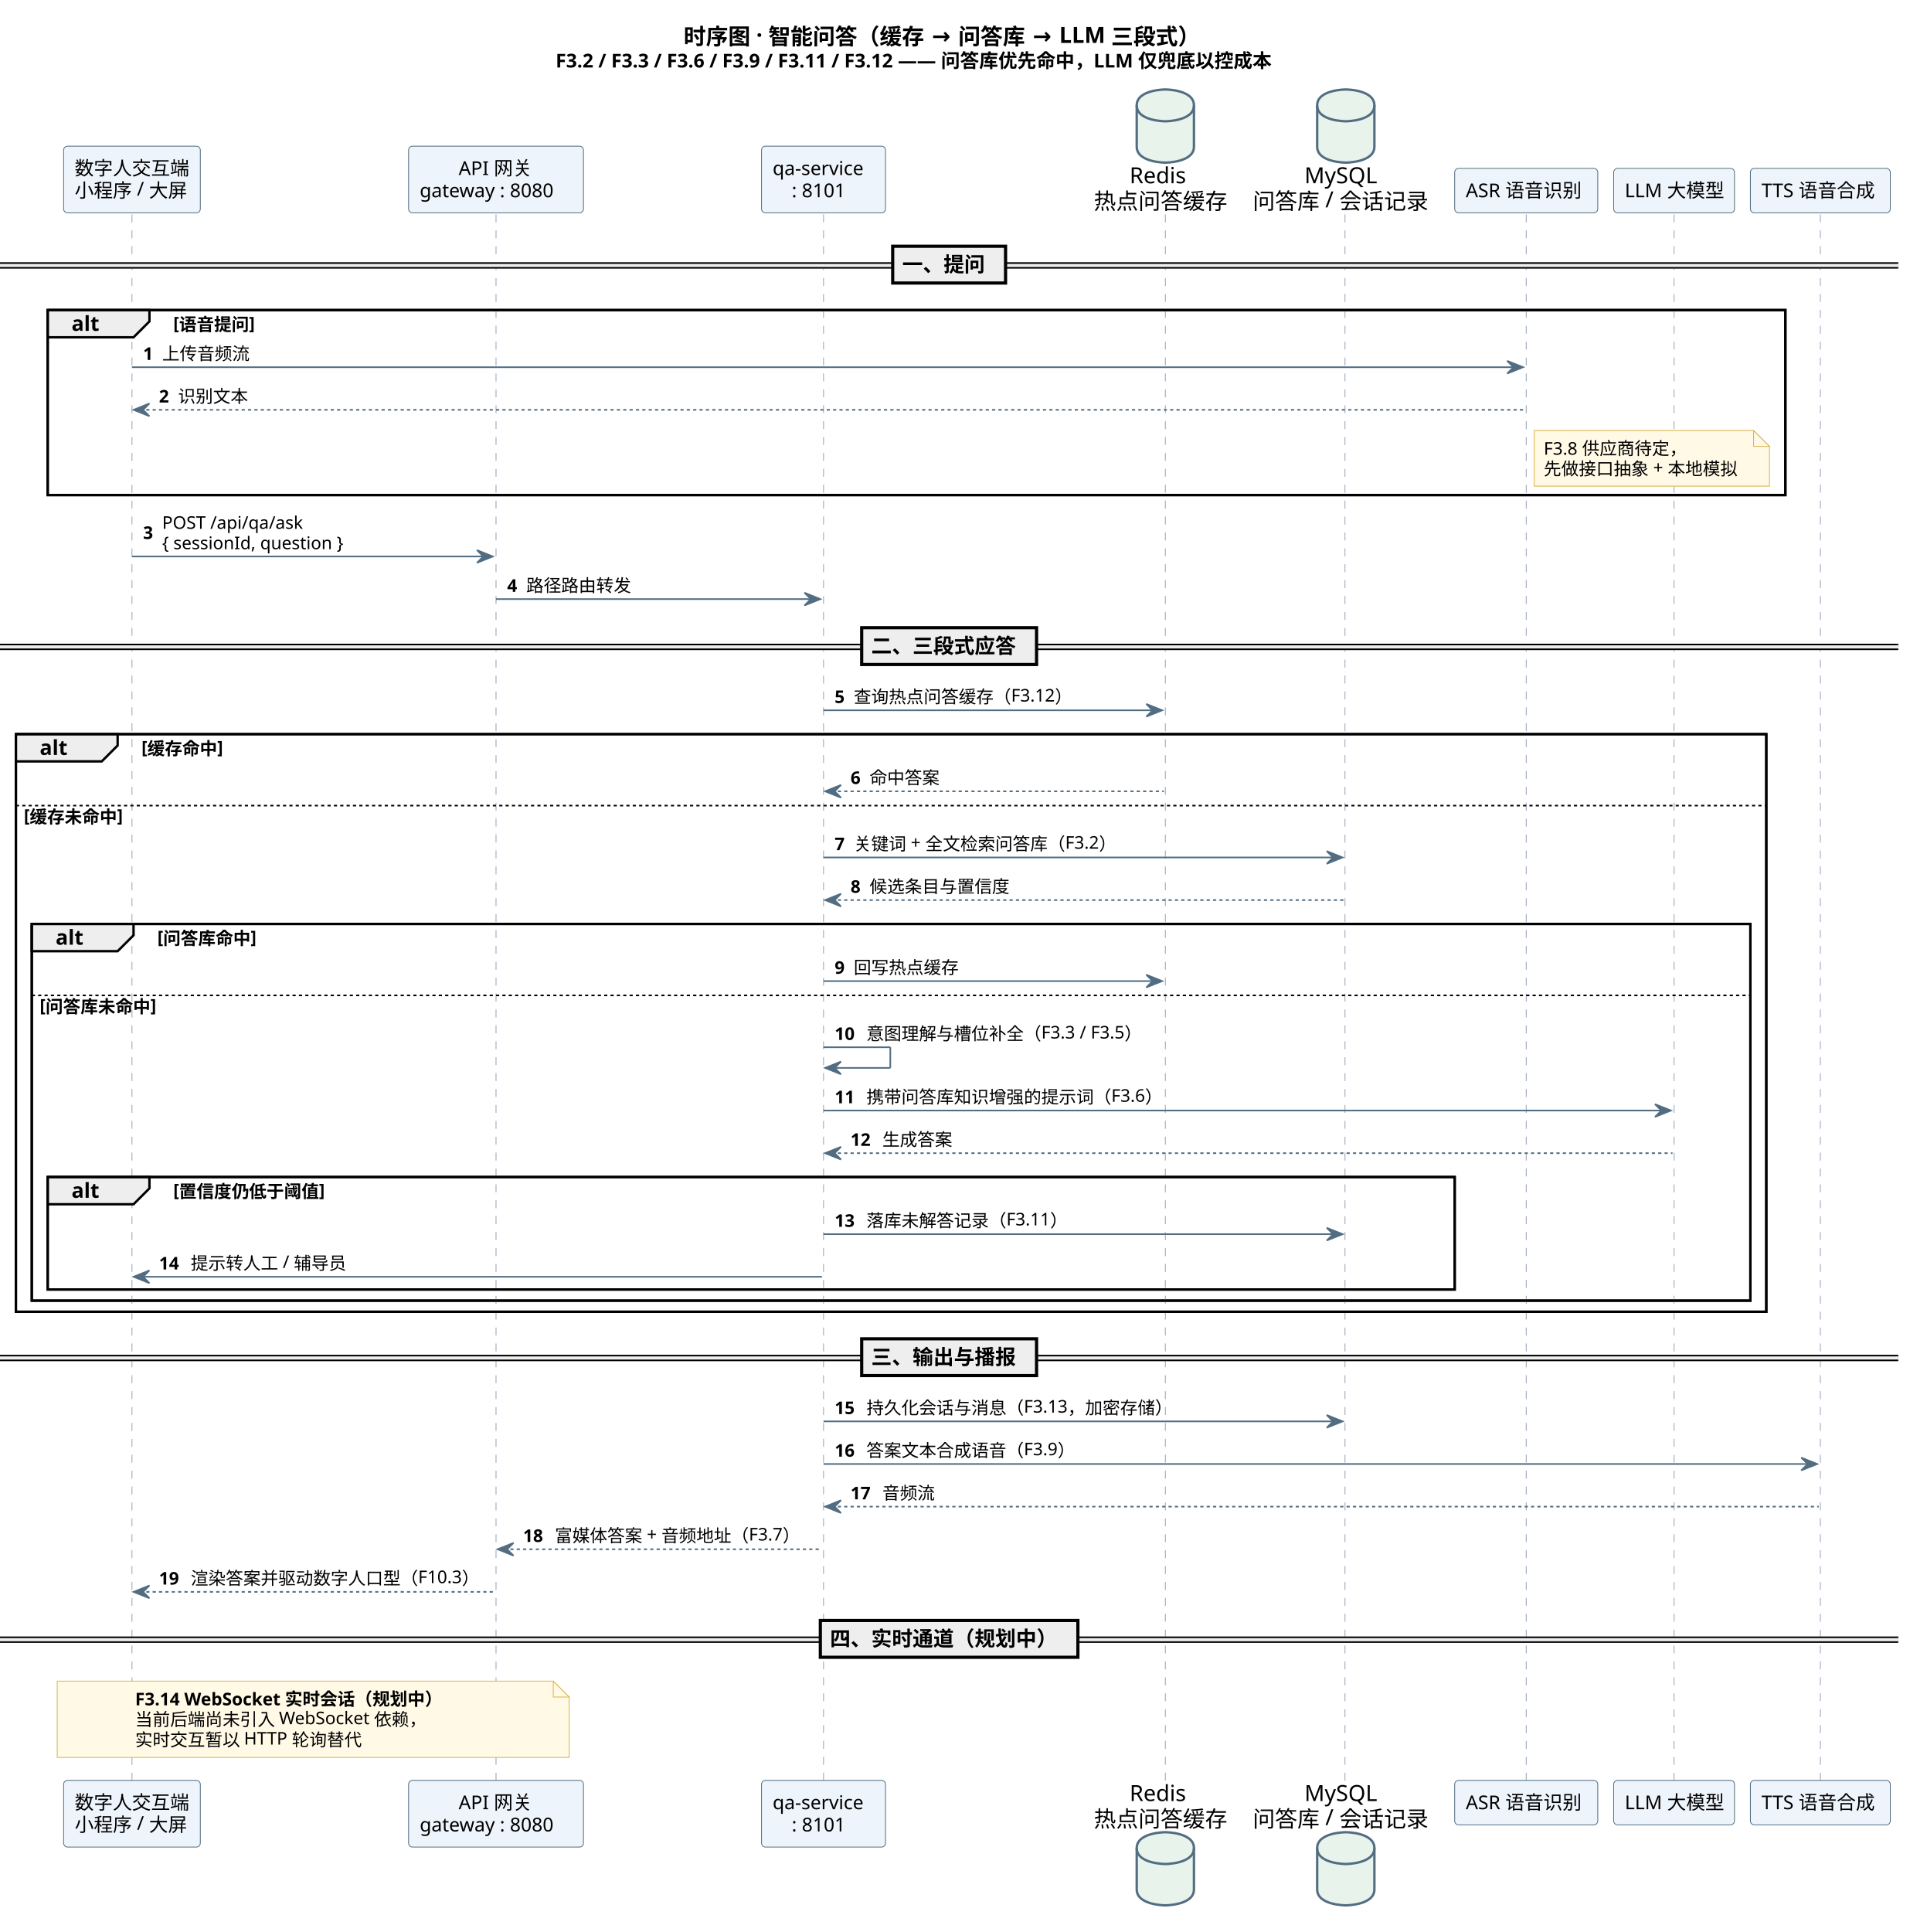
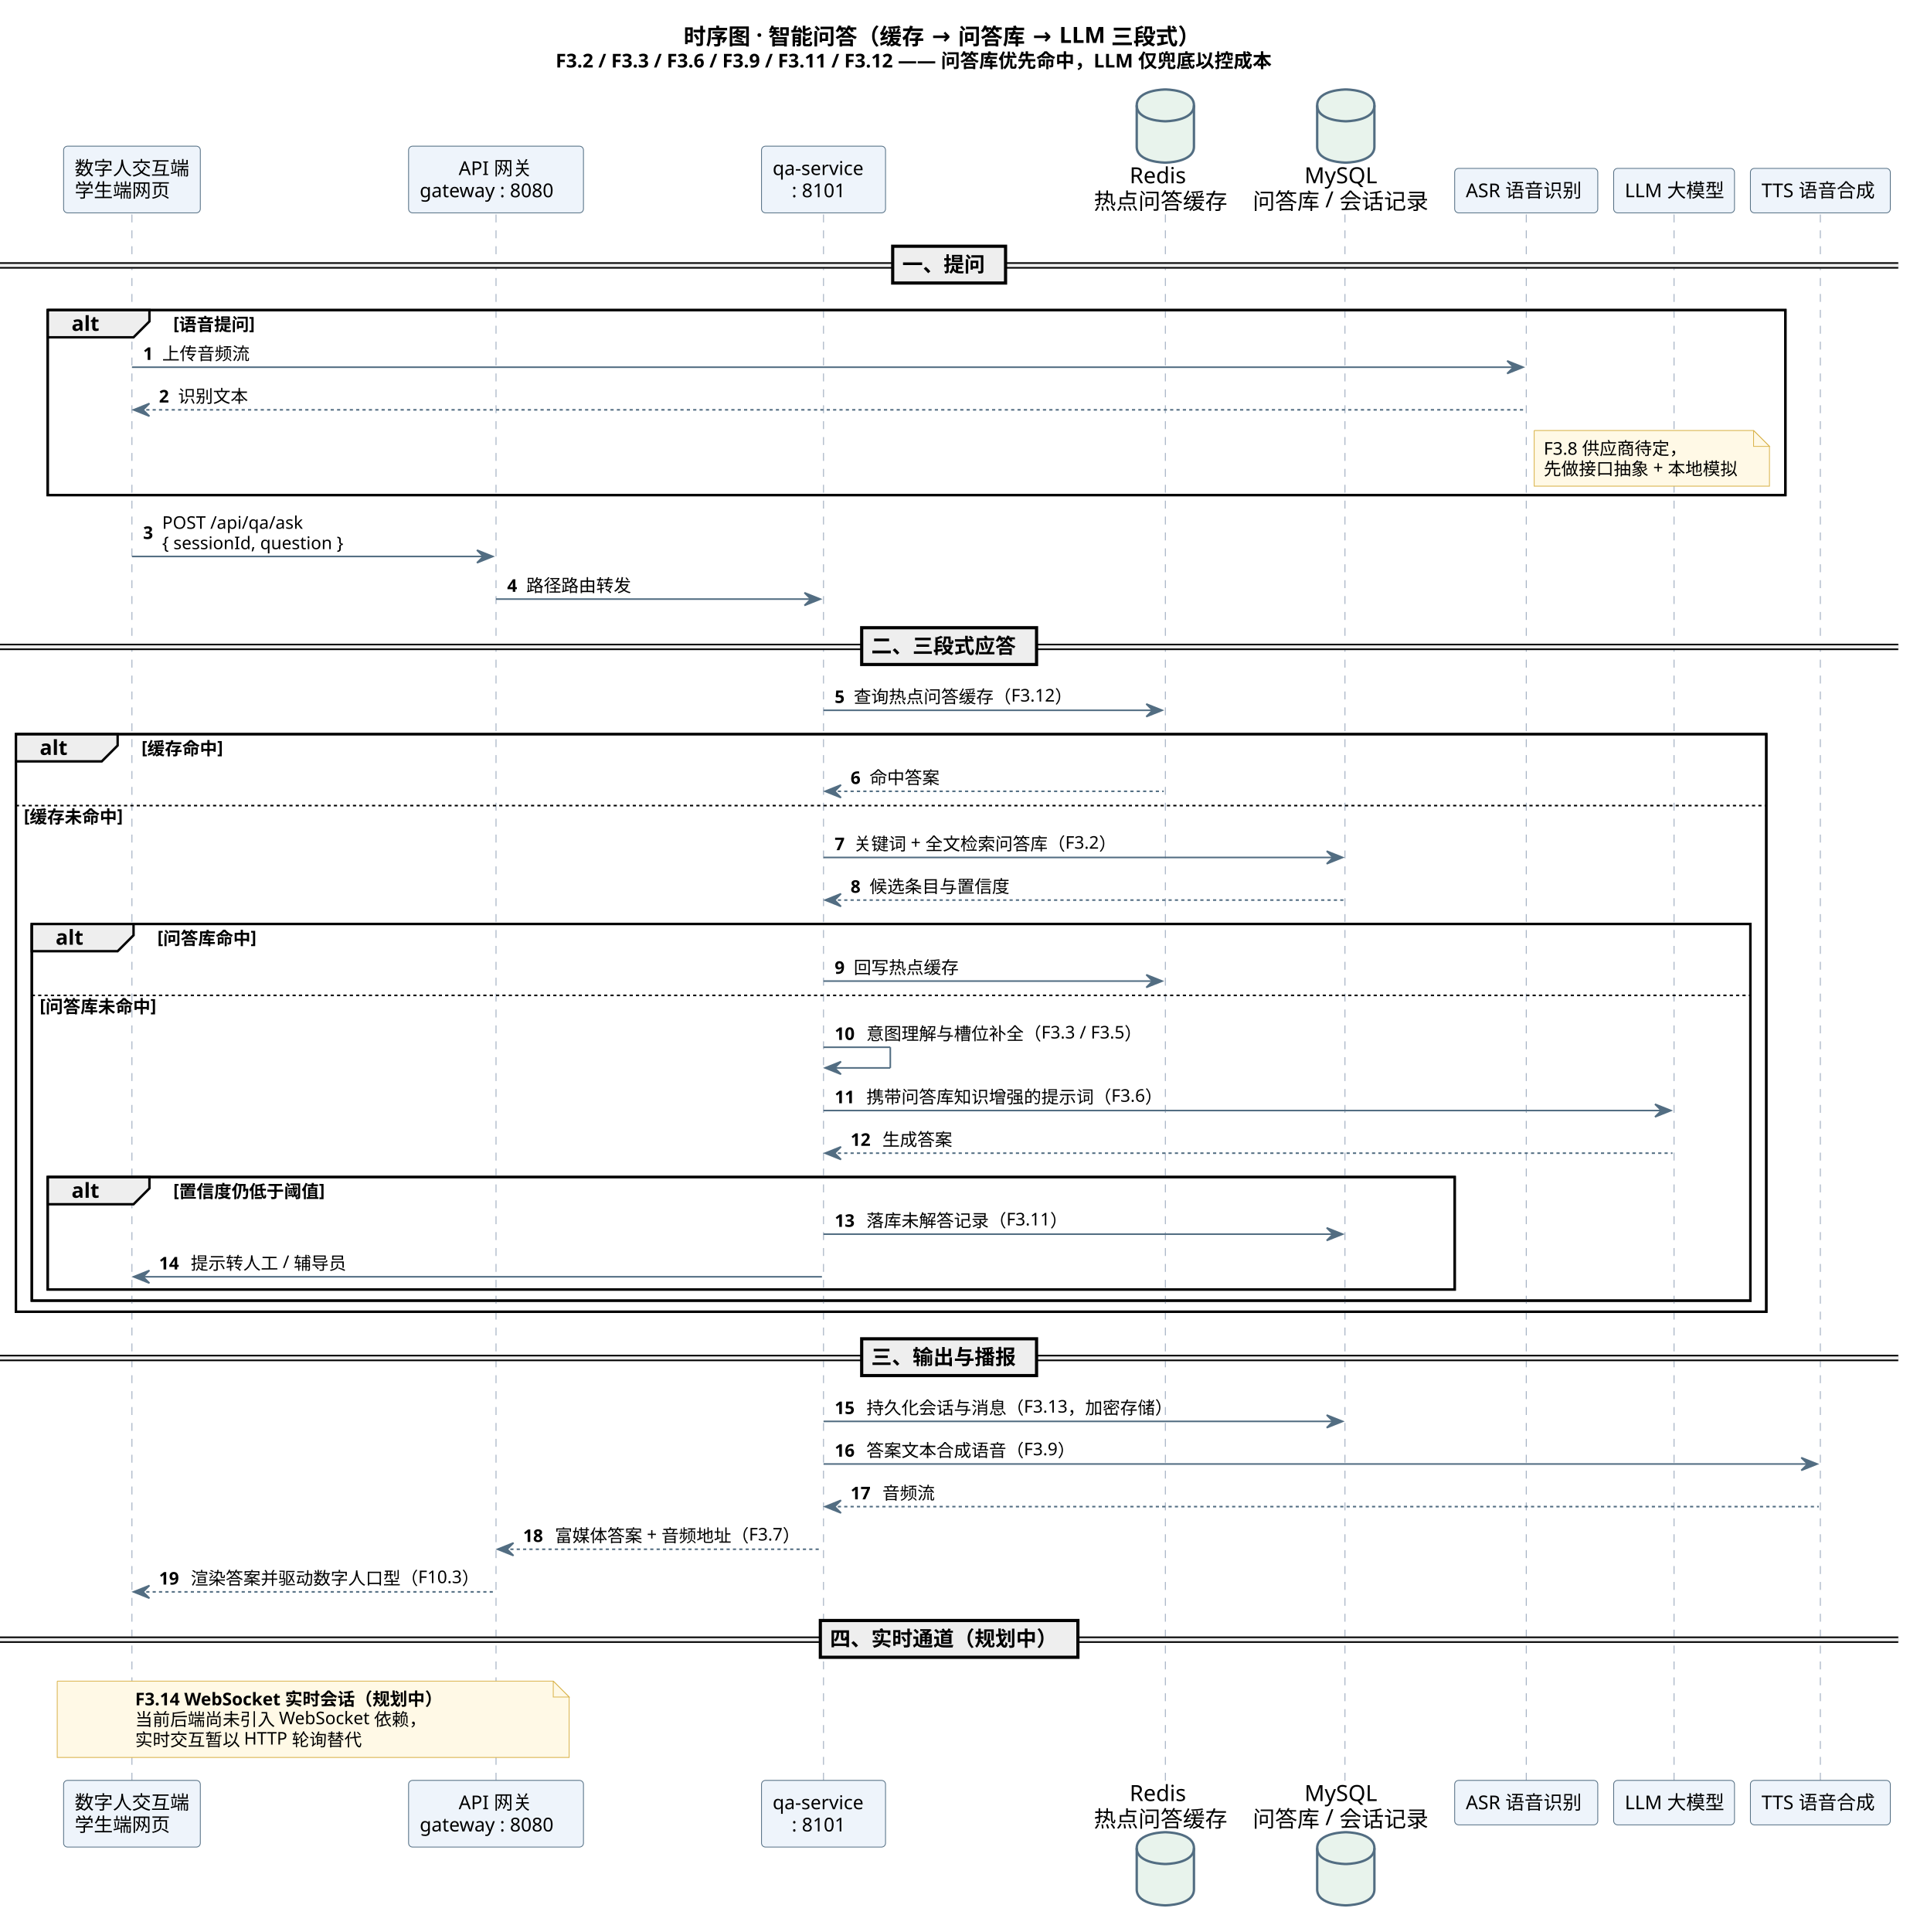
<svg xmlns="http://www.w3.org/2000/svg" contentStyleType="text/css" height="1215px" preserveAspectRatio="none" style="width:1201px;height:1215px;background:#FFFFFF;" version="1.1" viewBox="0 0 1201 1215" width="1201px" zoomAndPan="magnify">
  <defs />
  <g>
    <text fill="#000000" font-family="Microsoft YaHei" font-size="14" font-weight="bold" lengthAdjust="spacing" textLength="333" x="430" y="27.995">时序图 · 智能问答（缓存 → 问答库 → LLM 三段式）</text>
    <text fill="#000000" font-family="Microsoft YaHei" font-size="12" font-weight="bold" lengthAdjust="spacing" textLength="494" x="349.5" y="42.435">F3.2 / F3.3 / F3.6 / F3.9 / F3.11 / F3.12 —— 问答库优先命中，LLM 仅兜底以控成本</text>
    <rect fill="none" height="116.352" style="stroke:#000000;stroke-width:1.5;" width="1093" x="30" y="194.992" />
    <rect fill="none" height="363.25" style="stroke:#000000;stroke-width:1.5;" width="1101" x="10" y="461.695" />
    <rect fill="none" height="236.898" style="stroke:#000000;stroke-width:1.5;" width="1081" x="20" y="581.047" />
    <rect fill="none" height="70.742" style="stroke:#000000;stroke-width:1.5;" width="885" x="30" y="740.203" />
    <line style="stroke:#94A3B8;stroke-width:0.5;stroke-dasharray:5.0,5.0;" x1="83" x2="83" y1="134.859" y2="1120.648" />
    <line style="stroke:#94A3B8;stroke-width:0.5;stroke-dasharray:5.0,5.0;" x1="312" x2="312" y1="134.859" y2="1120.648" />
    <line style="stroke:#94A3B8;stroke-width:0.5;stroke-dasharray:5.0,5.0;" x1="518" x2="518" y1="134.859" y2="1120.648" />
    <line style="stroke:#94A3B8;stroke-width:0.5;stroke-dasharray:5.0,5.0;" x1="733" x2="733" y1="134.859" y2="1120.648" />
    <line style="stroke:#94A3B8;stroke-width:0.5;stroke-dasharray:5.0,5.0;" x1="846" x2="846" y1="134.859" y2="1120.648" />
    <line style="stroke:#94A3B8;stroke-width:0.5;stroke-dasharray:5.0,5.0;" x1="960" x2="960" y1="134.859" y2="1120.648" />
    <line style="stroke:#94A3B8;stroke-width:0.5;stroke-dasharray:5.0,5.0;" x1="1053" x2="1053" y1="134.859" y2="1120.648" />
    <line style="stroke:#94A3B8;stroke-width:0.5;stroke-dasharray:5.0,5.0;" x1="1145" x2="1145" y1="134.859" y2="1120.648" />
    <rect fill="#EEF4FB" height="41.938" rx="2.5" ry="2.5" style="stroke:#526D82;stroke-width:0.5;" width="86" x="40" y="91.922" />
    <text fill="#000000" font-family="Microsoft YaHei" font-size="12" lengthAdjust="spacing" textLength="72" x="47" y="110.061">数字人交互端</text>
-     <text fill="#000000" font-family="Microsoft YaHei" font-size="12" lengthAdjust="spacing" textLength="72" x="47" y="124.029">小程序 / 大屏</text>
+     <text fill="#000000" font-family="Microsoft YaHei" font-size="12" lengthAdjust="spacing" textLength="72" x="47" y="124.029">学生端网页</text>
    <rect fill="#EEF4FB" height="41.938" rx="2.5" ry="2.5" style="stroke:#526D82;stroke-width:0.5;" width="86" x="40" y="1119.648" />
    <text fill="#000000" font-family="Microsoft YaHei" font-size="12" lengthAdjust="spacing" textLength="72" x="47" y="1137.787">数字人交互端</text>
-     <text fill="#000000" font-family="Microsoft YaHei" font-size="12" lengthAdjust="spacing" textLength="72" x="47" y="1151.756">小程序 / 大屏</text>
+     <text fill="#000000" font-family="Microsoft YaHei" font-size="12" lengthAdjust="spacing" textLength="72" x="47" y="1151.756">学生端网页</text>
    <rect fill="#EEF4FB" height="41.938" rx="2.5" ry="2.5" style="stroke:#526D82;stroke-width:0.5;" width="110" x="257" y="91.922" />
    <text fill="#000000" font-family="Microsoft YaHei" font-size="12" lengthAdjust="spacing" textLength="47" x="288.5" y="110.061">API 网关</text>
    <text fill="#000000" font-family="Microsoft YaHei" font-size="12" lengthAdjust="spacing" textLength="96" x="264" y="124.029">gateway : 8080</text>
    <rect fill="#EEF4FB" height="41.938" rx="2.5" ry="2.5" style="stroke:#526D82;stroke-width:0.5;" width="110" x="257" y="1119.648" />
    <text fill="#000000" font-family="Microsoft YaHei" font-size="12" lengthAdjust="spacing" textLength="47" x="288.5" y="1137.787">API 网关</text>
    <text fill="#000000" font-family="Microsoft YaHei" font-size="12" lengthAdjust="spacing" textLength="96" x="264" y="1151.756">gateway : 8080</text>
    <rect fill="#EEF4FB" height="41.938" rx="2.5" ry="2.5" style="stroke:#526D82;stroke-width:0.5;" width="78" x="479" y="91.922" />
    <text fill="#000000" font-family="Microsoft YaHei" font-size="12" lengthAdjust="spacing" textLength="64" x="486" y="110.061">qa-service</text>
    <text fill="#000000" font-family="Microsoft YaHei" font-size="12" lengthAdjust="spacing" textLength="40" x="498" y="124.029">: 8101</text>
    <rect fill="#EEF4FB" height="41.938" rx="2.5" ry="2.5" style="stroke:#526D82;stroke-width:0.5;" width="78" x="479" y="1119.648" />
    <text fill="#000000" font-family="Microsoft YaHei" font-size="12" lengthAdjust="spacing" textLength="64" x="486" y="1137.787">qa-service</text>
    <text fill="#000000" font-family="Microsoft YaHei" font-size="12" lengthAdjust="spacing" textLength="40" x="498" y="1151.756">: 8101</text>
    <text fill="#000000" font-family="Microsoft YaHei" font-size="14" lengthAdjust="spacing" textLength="39" x="710.5" y="115.261">Redis</text>
    <text fill="#000000" font-family="Microsoft YaHei" font-size="14" lengthAdjust="spacing" textLength="84" x="688" y="131.558">热点问答缓存</text>
    <path d="M715,66.266 C715,56.266 733,56.266 733,56.266 C733,56.266 751,56.266 751,66.266 L751,92.266 C751,102.266 733,102.266 733,102.266 C733,102.266 715,102.266 715,92.266 L715,66.266 " fill="#E8F3EC" style="stroke:#526D82;stroke-width:1.5;" />
    <path d="M715,66.266 C715,76.266 733,76.266 733,76.266 C733,76.266 751,76.266 751,66.266 " fill="none" style="stroke:#526D82;stroke-width:1.5;" />
    <text fill="#000000" font-family="Microsoft YaHei" font-size="14" lengthAdjust="spacing" textLength="39" x="710.5" y="1132.644">Redis</text>
    <text fill="#000000" font-family="Microsoft YaHei" font-size="14" lengthAdjust="spacing" textLength="84" x="688" y="1148.94">热点问答缓存</text>
    <path d="M715,1162.242 C715,1152.242 733,1152.242 733,1152.242 C733,1152.242 751,1152.242 751,1162.242 L751,1188.242 C751,1198.242 733,1198.242 733,1198.242 C733,1198.242 715,1198.242 715,1188.242 L715,1162.242 " fill="#E8F3EC" style="stroke:#526D82;stroke-width:1.5;" />
    <path d="M715,1162.242 C715,1172.242 733,1172.242 733,1172.242 C733,1172.242 751,1172.242 751,1162.242 " fill="none" style="stroke:#526D82;stroke-width:1.5;" />
    <text fill="#000000" font-family="Microsoft YaHei" font-size="14" lengthAdjust="spacing" textLength="46" x="820.5" y="115.261">MySQL</text>
    <text fill="#000000" font-family="Microsoft YaHei" font-size="14" lengthAdjust="spacing" textLength="111" x="788" y="131.558">问答库 / 会话记录</text>
    <path d="M828.5,66.266 C828.5,56.266 846.5,56.266 846.5,56.266 C846.5,56.266 864.5,56.266 864.5,66.266 L864.5,92.266 C864.5,102.266 846.5,102.266 846.5,102.266 C846.5,102.266 828.5,102.266 828.5,92.266 L828.5,66.266 " fill="#E8F3EC" style="stroke:#526D82;stroke-width:1.5;" />
    <path d="M828.5,66.266 C828.5,76.266 846.5,76.266 846.5,76.266 C846.5,76.266 864.5,76.266 864.5,66.266 " fill="none" style="stroke:#526D82;stroke-width:1.5;" />
    <text fill="#000000" font-family="Microsoft YaHei" font-size="14" lengthAdjust="spacing" textLength="46" x="820.5" y="1132.644">MySQL</text>
    <text fill="#000000" font-family="Microsoft YaHei" font-size="14" lengthAdjust="spacing" textLength="111" x="788" y="1148.94">问答库 / 会话记录</text>
    <path d="M828.5,1162.242 C828.5,1152.242 846.5,1152.242 846.5,1152.242 C846.5,1152.242 864.5,1152.242 864.5,1162.242 L864.5,1188.242 C864.5,1198.242 846.5,1198.242 846.5,1198.242 C846.5,1198.242 828.5,1198.242 828.5,1188.242 L828.5,1162.242 " fill="#E8F3EC" style="stroke:#526D82;stroke-width:1.5;" />
    <path d="M828.5,1162.242 C828.5,1172.242 846.5,1172.242 846.5,1172.242 C846.5,1172.242 864.5,1172.242 864.5,1162.242 " fill="none" style="stroke:#526D82;stroke-width:1.5;" />
    <rect fill="#EEF4FB" height="27.969" rx="2.5" ry="2.5" style="stroke:#526D82;stroke-width:0.5;" width="90" x="915" y="105.891" />
    <text fill="#000000" font-family="Microsoft YaHei" font-size="12" lengthAdjust="spacing" textLength="76" x="922" y="124.029">ASR 语音识别</text>
    <rect fill="#EEF4FB" height="27.969" rx="2.5" ry="2.5" style="stroke:#526D82;stroke-width:0.5;" width="90" x="915" y="1119.648" />
    <text fill="#000000" font-family="Microsoft YaHei" font-size="12" lengthAdjust="spacing" textLength="76" x="922" y="1137.787">ASR 语音识别</text>
    <rect fill="#EEF4FB" height="27.969" rx="2.5" ry="2.5" style="stroke:#526D82;stroke-width:0.5;" width="76" x="1015" y="105.891" />
    <text fill="#000000" font-family="Microsoft YaHei" font-size="12" lengthAdjust="spacing" textLength="62" x="1022" y="124.029">LLM 大模型</text>
    <rect fill="#EEF4FB" height="27.969" rx="2.5" ry="2.5" style="stroke:#526D82;stroke-width:0.5;" width="76" x="1015" y="1119.648" />
    <text fill="#000000" font-family="Microsoft YaHei" font-size="12" lengthAdjust="spacing" textLength="62" x="1022" y="1137.787">LLM 大模型</text>
    <rect fill="#EEF4FB" height="27.969" rx="2.5" ry="2.5" style="stroke:#526D82;stroke-width:0.5;" width="88" x="1101" y="105.891" />
    <text fill="#000000" font-family="Microsoft YaHei" font-size="12" lengthAdjust="spacing" textLength="74" x="1108" y="124.029">TTS 语音合成</text>
    <rect fill="#EEF4FB" height="27.969" rx="2.5" ry="2.5" style="stroke:#526D82;stroke-width:0.5;" width="88" x="1101" y="1119.648" />
    <text fill="#000000" font-family="Microsoft YaHei" font-size="12" lengthAdjust="spacing" textLength="74" x="1108" y="1137.787">TTS 语音合成</text>
    <rect fill="#EEEEEE" height="3" style="stroke:#EEEEEE;stroke-width:1.0;" width="1194" x="0" y="165.426" />
    <line style="stroke:#000000;stroke-width:1.0;" x1="0" x2="1194" y1="165.426" y2="165.426" />
    <line style="stroke:#000000;stroke-width:1.0;" x1="0" x2="1194" y1="168.426" y2="168.426" />
    <rect fill="#EEEEEE" height="23.133" style="stroke:#000000;stroke-width:2.0;" width="71" x="561.5" y="154.859" />
    <text fill="#000000" font-family="Microsoft YaHei" font-size="13" font-weight="bold" lengthAdjust="spacing" textLength="52" x="567.5" y="170.926">一、提问</text>
    <path d="M30,194.992 L94,194.992 L94,202.125 L84,212.125 L30,212.125 L30,194.992 " fill="#EEEEEE" style="stroke:#000000;stroke-width:1.5;" />
    <rect fill="none" height="116.352" style="stroke:#000000;stroke-width:1.5;" width="1093" x="30" y="194.992" />
    <text fill="#000000" font-family="Microsoft YaHei" font-size="13" font-weight="bold" lengthAdjust="spacing" textLength="19" x="45" y="208.059">alt</text>
    <text fill="#000000" font-family="Microsoft YaHei" font-size="11" font-weight="bold" lengthAdjust="spacing" textLength="54" x="109" y="207.203">[语音提问]</text>
    <polygon fill="#526D82" points="948,226.93,958,230.93,948,234.93,952,230.93" style="stroke:#526D82;stroke-width:1.0;" />
    <line style="stroke:#526D82;stroke-width:1.0;" x1="83" x2="954" y1="230.93" y2="230.93" />
    <text fill="#000000" font-family="Microsoft YaHei" font-size="11" font-weight="bold" lengthAdjust="spacing" textLength="8" x="90" y="226.335">1</text>
    <text fill="#000000" font-family="Microsoft YaHei" font-size="11" lengthAdjust="spacing" textLength="55" x="102" y="226.335">上传音频流</text>
    <polygon fill="#526D82" points="94,253.734,84,257.734,94,261.734,90,257.734" style="stroke:#526D82;stroke-width:1.0;" />
    <line style="stroke:#526D82;stroke-width:1.0;stroke-dasharray:2.0,2.0;" x1="88" x2="959" y1="257.734" y2="257.734" />
    <text fill="#000000" font-family="Microsoft YaHei" font-size="11" font-weight="bold" lengthAdjust="spacing" textLength="8" x="100" y="253.14">2</text>
    <text fill="#000000" font-family="Microsoft YaHei" font-size="11" lengthAdjust="spacing" textLength="44" x="112" y="253.14">识别文本</text>
    <path d="M965,270.734 L965,305.734 L1113,305.734 L1113,280.734 L1103,270.734 L965,270.734 " fill="#FFF9E6" style="stroke:#D9B34A;stroke-width:0.5;" />
    <path d="M1103,270.734 L1103,280.734 L1113,280.734 L1103,270.734 " fill="#FFF9E6" style="stroke:#D9B34A;stroke-width:0.5;" />
    <text fill="#000000" font-family="Microsoft YaHei" font-size="11" lengthAdjust="spacing" textLength="94" x="971" y="285.945">F3.8 供应商待定，</text>
    <text fill="#000000" font-family="Microsoft YaHei" font-size="11" lengthAdjust="spacing" textLength="127" x="971" y="298.75">先做接口抽象 + 本地模拟</text>
    <polygon fill="#526D82" points="300,345.953,310,349.953,300,353.953,304,349.953" style="stroke:#526D82;stroke-width:1.0;" />
    <line style="stroke:#526D82;stroke-width:1.0;" x1="83" x2="306" y1="349.953" y2="349.953" />
    <text fill="#000000" font-family="Microsoft YaHei" font-size="11" font-weight="bold" lengthAdjust="spacing" textLength="8" x="90" y="338.957">3</text>
    <text fill="#000000" font-family="Microsoft YaHei" font-size="11" lengthAdjust="spacing" textLength="98" x="102" y="332.554">POST /api/qa/ask</text>
    <text fill="#000000" font-family="Microsoft YaHei" font-size="11" lengthAdjust="spacing" textLength="134" x="102" y="345.359">{ sessionId, question }</text>
    <polygon fill="#526D82" points="506,372.758,516,376.758,506,380.758,510,376.758" style="stroke:#526D82;stroke-width:1.0;" />
    <line style="stroke:#526D82;stroke-width:1.0;" x1="312" x2="512" y1="376.758" y2="376.758" />
    <text fill="#000000" font-family="Microsoft YaHei" font-size="11" font-weight="bold" lengthAdjust="spacing" textLength="8" x="319" y="372.164">4</text>
    <text fill="#000000" font-family="Microsoft YaHei" font-size="11" lengthAdjust="spacing" textLength="66" x="331" y="372.164">路径路由转发</text>
    <rect fill="#EEEEEE" height="3" style="stroke:#EEEEEE;stroke-width:1.0;" width="1194" x="0" y="405.324" />
    <line style="stroke:#000000;stroke-width:1.0;" x1="0" x2="1194" y1="405.324" y2="405.324" />
    <line style="stroke:#000000;stroke-width:1.0;" x1="0" x2="1194" y1="408.324" y2="408.324" />
    <rect fill="#EEEEEE" height="23.133" style="stroke:#000000;stroke-width:2.0;" width="110" x="542" y="394.758" />
    <text fill="#000000" font-family="Microsoft YaHei" font-size="13" font-weight="bold" lengthAdjust="spacing" textLength="91" x="548" y="410.825">二、三段式应答</text>
    <polygon fill="#526D82" points="721,442.695,731,446.695,721,450.695,725,446.695" style="stroke:#526D82;stroke-width:1.0;" />
    <line style="stroke:#526D82;stroke-width:1.0;" x1="518" x2="727" y1="446.695" y2="446.695" />
    <text fill="#000000" font-family="Microsoft YaHei" font-size="11" font-weight="bold" lengthAdjust="spacing" textLength="8" x="525" y="442.101">5</text>
    <text fill="#000000" font-family="Microsoft YaHei" font-size="11" lengthAdjust="spacing" textLength="141" x="537" y="442.101">查询热点问答缓存（F3.12）</text>
    <path d="M10,461.695 L74,461.695 L74,468.828 L64,478.828 L10,478.828 L10,461.695 " fill="#EEEEEE" style="stroke:#000000;stroke-width:1.5;" />
    <rect fill="none" height="363.25" style="stroke:#000000;stroke-width:1.5;" width="1101" x="10" y="461.695" />
    <text fill="#000000" font-family="Microsoft YaHei" font-size="13" font-weight="bold" lengthAdjust="spacing" textLength="19" x="25" y="474.762">alt</text>
    <text fill="#000000" font-family="Microsoft YaHei" font-size="11" font-weight="bold" lengthAdjust="spacing" textLength="54" x="89" y="473.906">[缓存命中]</text>
    <polygon fill="#526D82" points="529,493.633,519,497.633,529,501.633,525,497.633" style="stroke:#526D82;stroke-width:1.0;" />
    <line style="stroke:#526D82;stroke-width:1.0;stroke-dasharray:2.0,2.0;" x1="523" x2="732" y1="497.633" y2="497.633" />
    <text fill="#000000" font-family="Microsoft YaHei" font-size="11" font-weight="bold" lengthAdjust="spacing" textLength="8" x="535" y="493.039">6</text>
    <text fill="#000000" font-family="Microsoft YaHei" font-size="11" lengthAdjust="spacing" textLength="44" x="547" y="493.039">命中答案</text>
    <line style="stroke:#000000;stroke-width:1.0;stroke-dasharray:2.0,2.0;" x1="10" x2="1111" y1="506.633" y2="506.633" />
    <text fill="#000000" font-family="Microsoft YaHei" font-size="11" font-weight="bold" lengthAdjust="spacing" textLength="65" x="15" y="516.843">[缓存未命中]</text>
    <polygon fill="#526D82" points="834.5,535.242,844.5,539.242,834.5,543.242,838.5,539.242" style="stroke:#526D82;stroke-width:1.0;" />
    <line style="stroke:#526D82;stroke-width:1.0;" x1="518" x2="840.5" y1="539.242" y2="539.242" />
    <text fill="#000000" font-family="Microsoft YaHei" font-size="11" font-weight="bold" lengthAdjust="spacing" textLength="8" x="525" y="534.648">7</text>
    <text fill="#000000" font-family="Microsoft YaHei" font-size="11" lengthAdjust="spacing" textLength="173" x="537" y="534.648">关键词 + 全文检索问答库（F3.2）</text>
    <polygon fill="#526D82" points="529,562.047,519,566.047,529,570.047,525,566.047" style="stroke:#526D82;stroke-width:1.0;" />
    <line style="stroke:#526D82;stroke-width:1.0;stroke-dasharray:2.0,2.0;" x1="523" x2="845.5" y1="566.047" y2="566.047" />
    <text fill="#000000" font-family="Microsoft YaHei" font-size="11" font-weight="bold" lengthAdjust="spacing" textLength="8" x="535" y="561.453">8</text>
    <text fill="#000000" font-family="Microsoft YaHei" font-size="11" lengthAdjust="spacing" textLength="88" x="547" y="561.453">候选条目与置信度</text>
    <path d="M20,581.047 L84,581.047 L84,588.18 L74,598.18 L20,598.18 L20,581.047 " fill="#EEEEEE" style="stroke:#000000;stroke-width:1.5;" />
    <rect fill="none" height="236.898" style="stroke:#000000;stroke-width:1.5;" width="1081" x="20" y="581.047" />
    <text fill="#000000" font-family="Microsoft YaHei" font-size="13" font-weight="bold" lengthAdjust="spacing" textLength="19" x="35" y="594.114">alt</text>
    <text fill="#000000" font-family="Microsoft YaHei" font-size="11" font-weight="bold" lengthAdjust="spacing" textLength="65" x="99" y="593.257">[问答库命中]</text>
    <polygon fill="#526D82" points="721,612.984,731,616.984,721,620.984,725,616.984" style="stroke:#526D82;stroke-width:1.0;" />
    <line style="stroke:#526D82;stroke-width:1.0;" x1="518" x2="727" y1="616.984" y2="616.984" />
    <text fill="#000000" font-family="Microsoft YaHei" font-size="11" font-weight="bold" lengthAdjust="spacing" textLength="8" x="525" y="612.39">9</text>
    <text fill="#000000" font-family="Microsoft YaHei" font-size="11" lengthAdjust="spacing" textLength="66" x="537" y="612.39">回写热点缓存</text>
    <line style="stroke:#000000;stroke-width:1.0;stroke-dasharray:2.0,2.0;" x1="20" x2="1101" y1="625.984" y2="625.984" />
    <text fill="#000000" font-family="Microsoft YaHei" font-size="11" font-weight="bold" lengthAdjust="spacing" textLength="76" x="25" y="636.195">[问答库未命中]</text>
    <line style="stroke:#526D82;stroke-width:1.0;" x1="518" x2="560" y1="658.594" y2="658.594" />
    <line style="stroke:#526D82;stroke-width:1.0;" x1="560" x2="560" y1="658.594" y2="671.594" />
    <line style="stroke:#526D82;stroke-width:1.0;" x1="519" x2="560" y1="671.594" y2="671.594" />
    <polygon fill="#526D82" points="529,667.594,519,671.594,529,675.594,525,671.594" style="stroke:#526D82;stroke-width:1.0;" />
    <text fill="#000000" font-family="Microsoft YaHei" font-size="11" font-weight="bold" lengthAdjust="spacing" textLength="16" x="525" y="654">10</text>
    <text fill="#000000" font-family="Microsoft YaHei" font-size="11" lengthAdjust="spacing" textLength="181" x="545" y="654">意图理解与槽位补全（F3.3 / F3.5）</text>
    <polygon fill="#526D82" points="1041,694.398,1051,698.398,1041,702.398,1045,698.398" style="stroke:#526D82;stroke-width:1.0;" />
    <line style="stroke:#526D82;stroke-width:1.0;" x1="518" x2="1047" y1="698.398" y2="698.398" />
    <text fill="#000000" font-family="Microsoft YaHei" font-size="11" font-weight="bold" lengthAdjust="spacing" textLength="16" x="525" y="693.804">11</text>
    <text fill="#000000" font-family="Microsoft YaHei" font-size="11" lengthAdjust="spacing" textLength="189" x="545" y="693.804">携带问答库知识增强的提示词（F3.6）</text>
    <polygon fill="#526D82" points="529,721.203,519,725.203,529,729.203,525,725.203" style="stroke:#526D82;stroke-width:1.0;" />
    <line style="stroke:#526D82;stroke-width:1.0;stroke-dasharray:2.0,2.0;" x1="523" x2="1052" y1="725.203" y2="725.203" />
    <text fill="#000000" font-family="Microsoft YaHei" font-size="11" font-weight="bold" lengthAdjust="spacing" textLength="16" x="535" y="720.609">12</text>
    <text fill="#000000" font-family="Microsoft YaHei" font-size="11" lengthAdjust="spacing" textLength="44" x="555" y="720.609">生成答案</text>
    <path d="M30,740.203 L94,740.203 L94,747.336 L84,757.336 L30,757.336 L30,740.203 " fill="#EEEEEE" style="stroke:#000000;stroke-width:1.5;" />
    <rect fill="none" height="70.742" style="stroke:#000000;stroke-width:1.5;" width="885" x="30" y="740.203" />
    <text fill="#000000" font-family="Microsoft YaHei" font-size="13" font-weight="bold" lengthAdjust="spacing" textLength="19" x="45" y="753.27">alt</text>
    <text fill="#000000" font-family="Microsoft YaHei" font-size="11" font-weight="bold" lengthAdjust="spacing" textLength="98" x="109" y="752.414">[置信度仍低于阈值]</text>
    <polygon fill="#526D82" points="834.5,772.141,844.5,776.141,834.5,780.141,838.5,776.141" style="stroke:#526D82;stroke-width:1.0;" />
    <line style="stroke:#526D82;stroke-width:1.0;" x1="518" x2="840.5" y1="776.141" y2="776.141" />
    <text fill="#000000" font-family="Microsoft YaHei" font-size="11" font-weight="bold" lengthAdjust="spacing" textLength="16" x="525" y="771.546">13</text>
    <text fill="#000000" font-family="Microsoft YaHei" font-size="11" lengthAdjust="spacing" textLength="130" x="545" y="771.546">落库未解答记录（F3.11）</text>
    <polygon fill="#526D82" points="94,798.945,84,802.945,94,806.945,90,802.945" style="stroke:#526D82;stroke-width:1.0;" />
    <line style="stroke:#526D82;stroke-width:1.0;" x1="88" x2="517" y1="802.945" y2="802.945" />
    <text fill="#000000" font-family="Microsoft YaHei" font-size="11" font-weight="bold" lengthAdjust="spacing" textLength="16" x="100" y="798.351">14</text>
    <text fill="#000000" font-family="Microsoft YaHei" font-size="11" lengthAdjust="spacing" textLength="100" x="120" y="798.351">提示转人工 / 辅导员</text>
    <rect fill="#EEEEEE" height="3" style="stroke:#EEEEEE;stroke-width:1.0;" width="1194" x="0" y="852.512" />
    <line style="stroke:#000000;stroke-width:1.0;" x1="0" x2="1194" y1="852.512" y2="852.512" />
    <line style="stroke:#000000;stroke-width:1.0;" x1="0" x2="1194" y1="855.512" y2="855.512" />
    <rect fill="#EEEEEE" height="23.133" style="stroke:#000000;stroke-width:2.0;" width="110" x="542" y="841.945" />
    <text fill="#000000" font-family="Microsoft YaHei" font-size="13" font-weight="bold" lengthAdjust="spacing" textLength="91" x="548" y="858.012">三、输出与播报</text>
    <polygon fill="#526D82" points="834.5,889.883,844.5,893.883,834.5,897.883,838.5,893.883" style="stroke:#526D82;stroke-width:1.0;" />
    <line style="stroke:#526D82;stroke-width:1.0;" x1="518" x2="840.5" y1="893.883" y2="893.883" />
    <text fill="#000000" font-family="Microsoft YaHei" font-size="11" font-weight="bold" lengthAdjust="spacing" textLength="16" x="525" y="889.289">15</text>
    <text fill="#000000" font-family="Microsoft YaHei" font-size="11" lengthAdjust="spacing" textLength="196" x="545" y="889.289">持久化会话与消息（F3.13，加密存储）</text>
    <polygon fill="#526D82" points="1133,916.688,1143,920.688,1133,924.688,1137,920.688" style="stroke:#526D82;stroke-width:1.0;" />
    <line style="stroke:#526D82;stroke-width:1.0;" x1="518" x2="1139" y1="920.688" y2="920.688" />
    <text fill="#000000" font-family="Microsoft YaHei" font-size="11" font-weight="bold" lengthAdjust="spacing" textLength="16" x="525" y="916.093">16</text>
    <text fill="#000000" font-family="Microsoft YaHei" font-size="11" lengthAdjust="spacing" textLength="134" x="545" y="916.093">答案文本合成语音（F3.9）</text>
    <polygon fill="#526D82" points="529,943.492,519,947.492,529,951.492,525,947.492" style="stroke:#526D82;stroke-width:1.0;" />
    <line style="stroke:#526D82;stroke-width:1.0;stroke-dasharray:2.0,2.0;" x1="523" x2="1144" y1="947.492" y2="947.492" />
    <text fill="#000000" font-family="Microsoft YaHei" font-size="11" font-weight="bold" lengthAdjust="spacing" textLength="16" x="535" y="942.898">17</text>
    <text fill="#000000" font-family="Microsoft YaHei" font-size="11" lengthAdjust="spacing" textLength="33" x="555" y="942.898">音频流</text>
    <polygon fill="#526D82" points="323,970.297,313,974.297,323,978.297,319,974.297" style="stroke:#526D82;stroke-width:1.0;" />
    <line style="stroke:#526D82;stroke-width:1.0;stroke-dasharray:2.0,2.0;" x1="317" x2="517" y1="974.297" y2="974.297" />
    <text fill="#000000" font-family="Microsoft YaHei" font-size="11" font-weight="bold" lengthAdjust="spacing" textLength="16" x="329" y="969.703">18</text>
    <text fill="#000000" font-family="Microsoft YaHei" font-size="11" lengthAdjust="spacing" textLength="162" x="349" y="969.703">富媒体答案 + 音频地址（F3.7）</text>
    <polygon fill="#526D82" points="94,997.102,84,1001.102,94,1005.102,90,1001.102" style="stroke:#526D82;stroke-width:1.0;" />
    <line style="stroke:#526D82;stroke-width:1.0;stroke-dasharray:2.0,2.0;" x1="88" x2="311" y1="1001.102" y2="1001.102" />
    <text fill="#000000" font-family="Microsoft YaHei" font-size="11" font-weight="bold" lengthAdjust="spacing" textLength="16" x="100" y="996.507">19</text>
    <text fill="#000000" font-family="Microsoft YaHei" font-size="11" lengthAdjust="spacing" textLength="185" x="120" y="996.507">渲染答案并驱动数字人口型（F10.3）</text>
    <rect fill="#EEEEEE" height="3" style="stroke:#EEEEEE;stroke-width:1.0;" width="1194" x="0" y="1029.668" />
    <line style="stroke:#000000;stroke-width:1.0;" x1="0" x2="1194" y1="1029.668" y2="1029.668" />
    <line style="stroke:#000000;stroke-width:1.0;" x1="0" x2="1194" y1="1032.668" y2="1032.668" />
    <rect fill="#EEEEEE" height="23.133" style="stroke:#000000;stroke-width:2.0;" width="162" x="516" y="1019.102" />
    <text fill="#000000" font-family="Microsoft YaHei" font-size="13" font-weight="bold" lengthAdjust="spacing" textLength="143" x="522" y="1035.168">四、实时通道（规划中）</text>
    <path d="M36,1057.234 L36,1105.234 L358,1105.234 L358,1067.234 L348,1057.234 L36,1057.234 " fill="#FFF9E6" style="stroke:#D9B34A;stroke-width:0.5;" />
    <path d="M348,1057.234 L348,1067.234 L358,1067.234 L348,1057.234 " fill="#FFF9E6" style="stroke:#D9B34A;stroke-width:0.5;" />
    <text fill="#000000" font-family="Microsoft YaHei" font-size="11" font-weight="bold" lengthAdjust="spacing" textLength="215" x="85" y="1072.445">F3.14 WebSocket 实时会话（规划中）</text>
    <text fill="#000000" font-family="Microsoft YaHei" font-size="11" lengthAdjust="spacing" textLength="190" x="85" y="1085.249">当前后端尚未引入 WebSocket 依赖，</text>
    <text fill="#000000" font-family="Microsoft YaHei" font-size="11" lengthAdjust="spacing" textLength="147" x="85" y="1098.054">实时交互暂以 HTTP 轮询替代</text>
  </g>
</svg>
